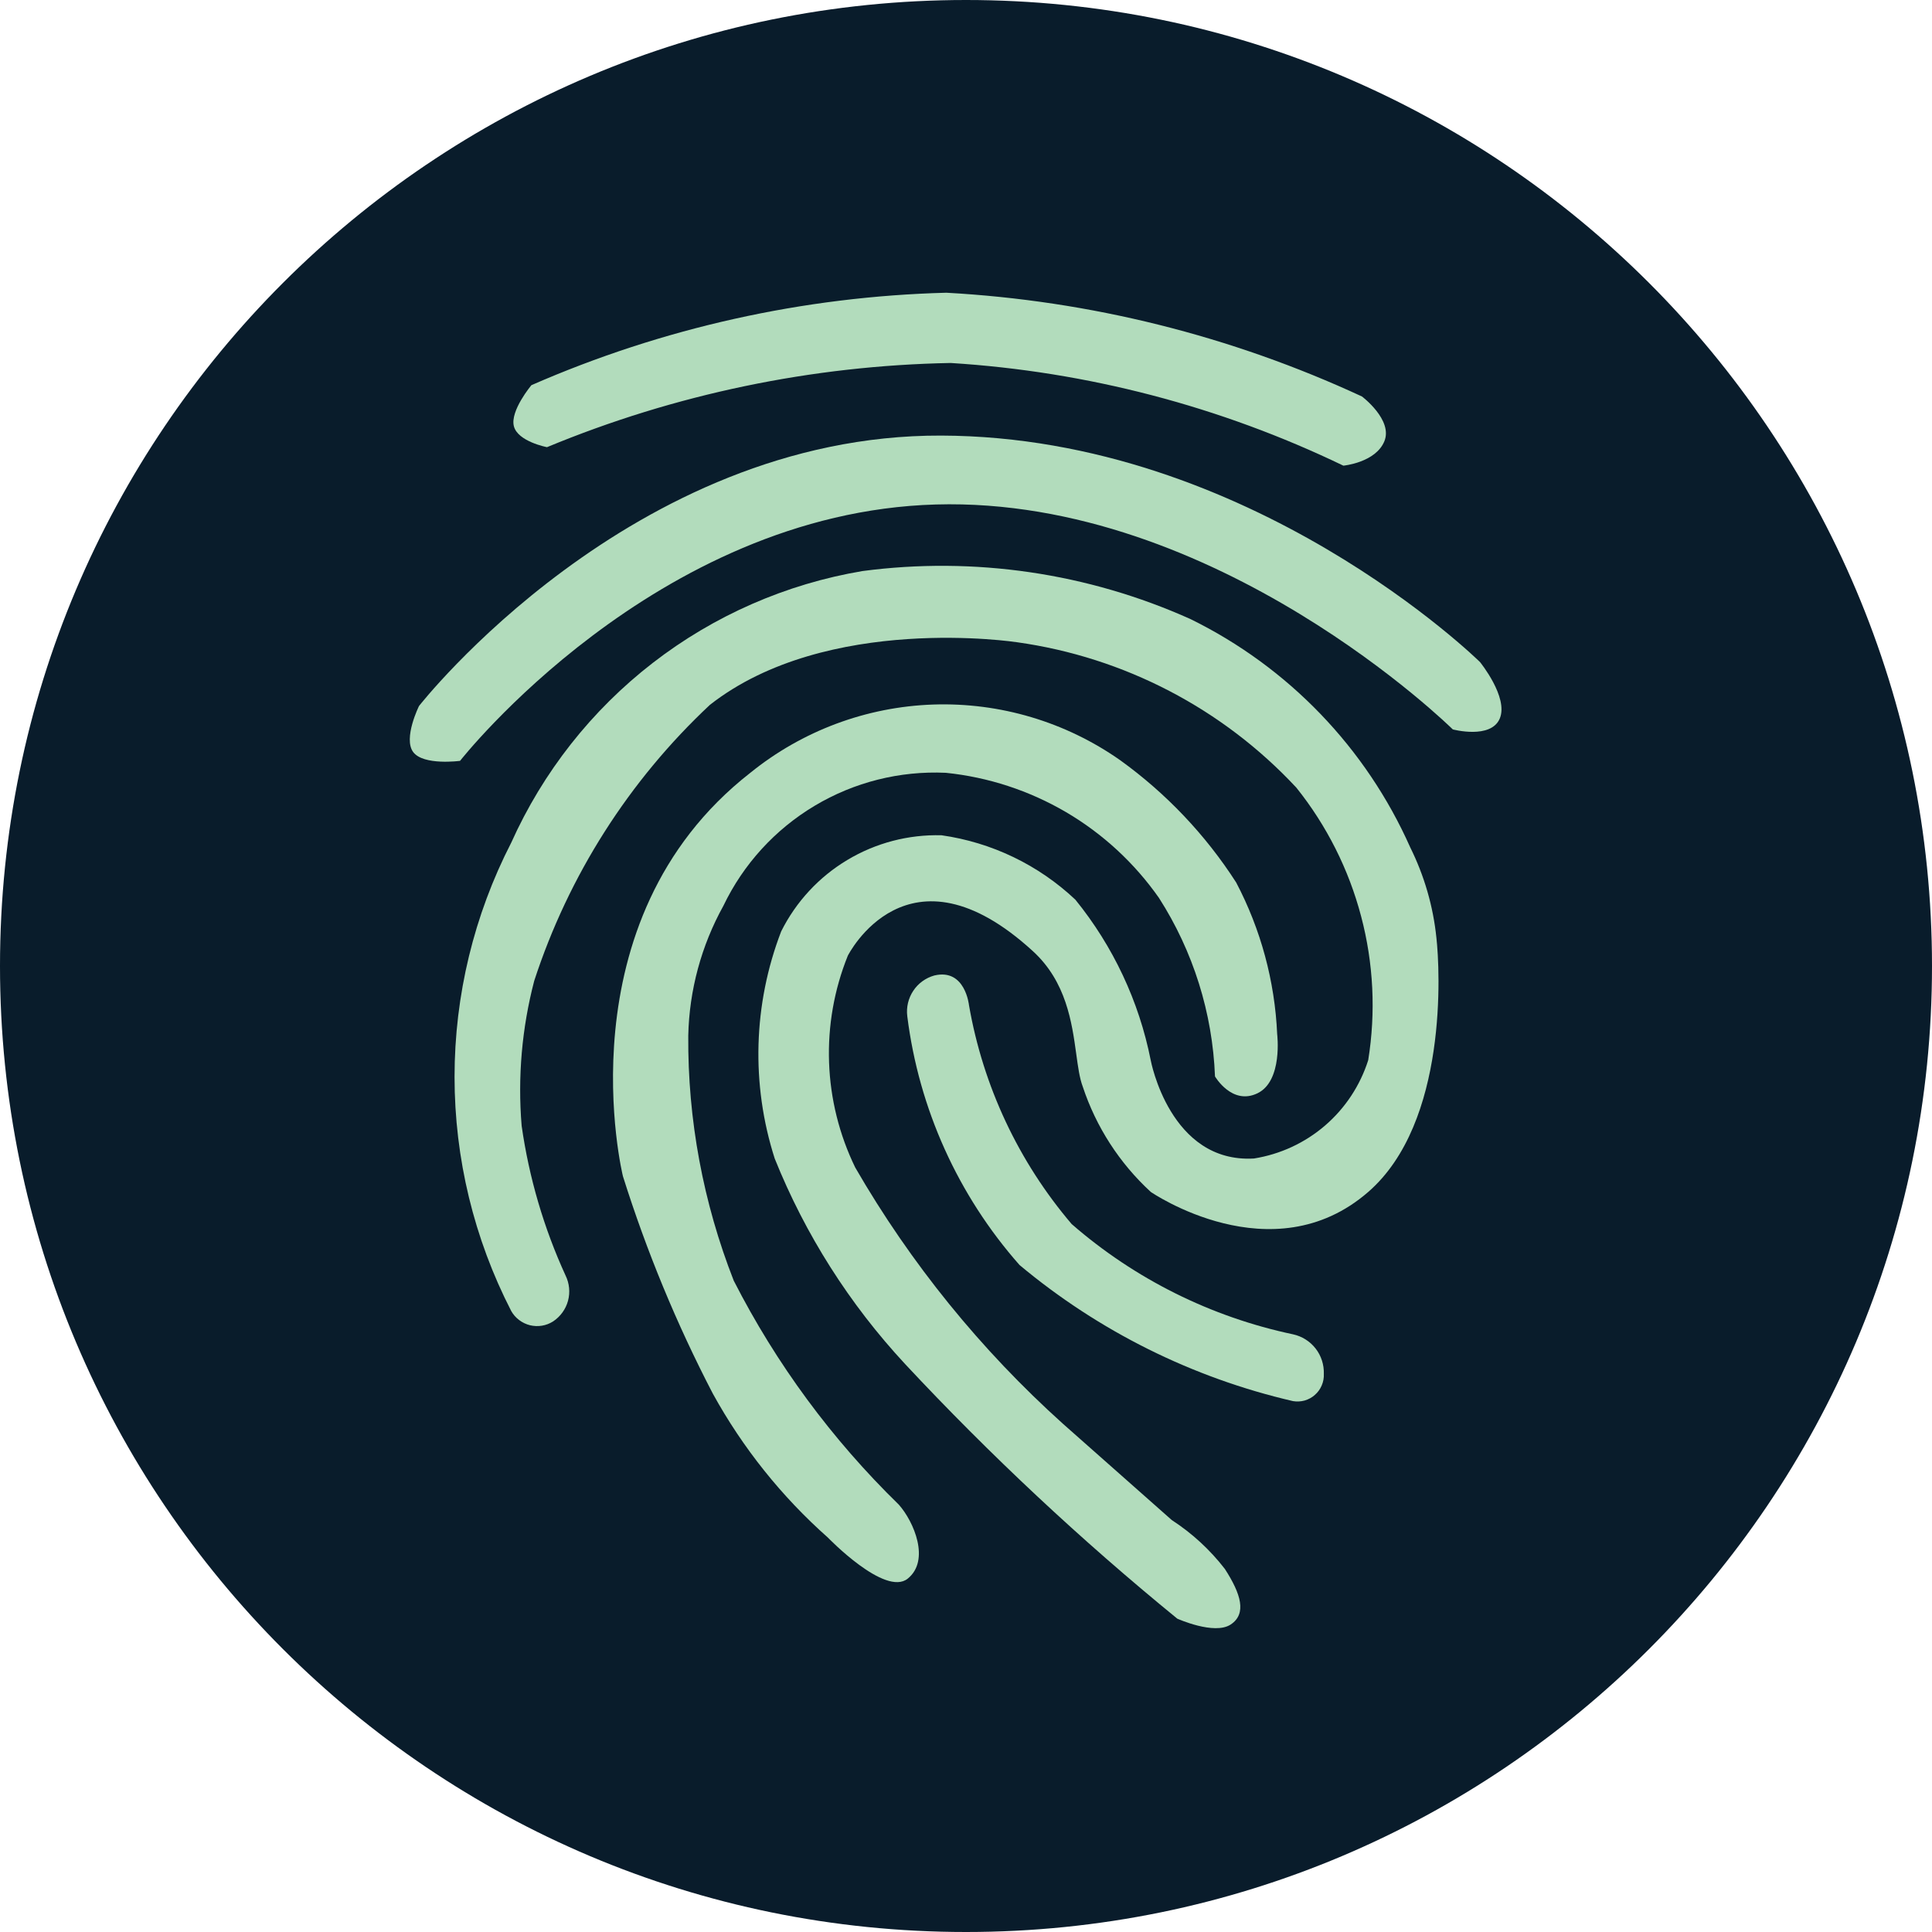
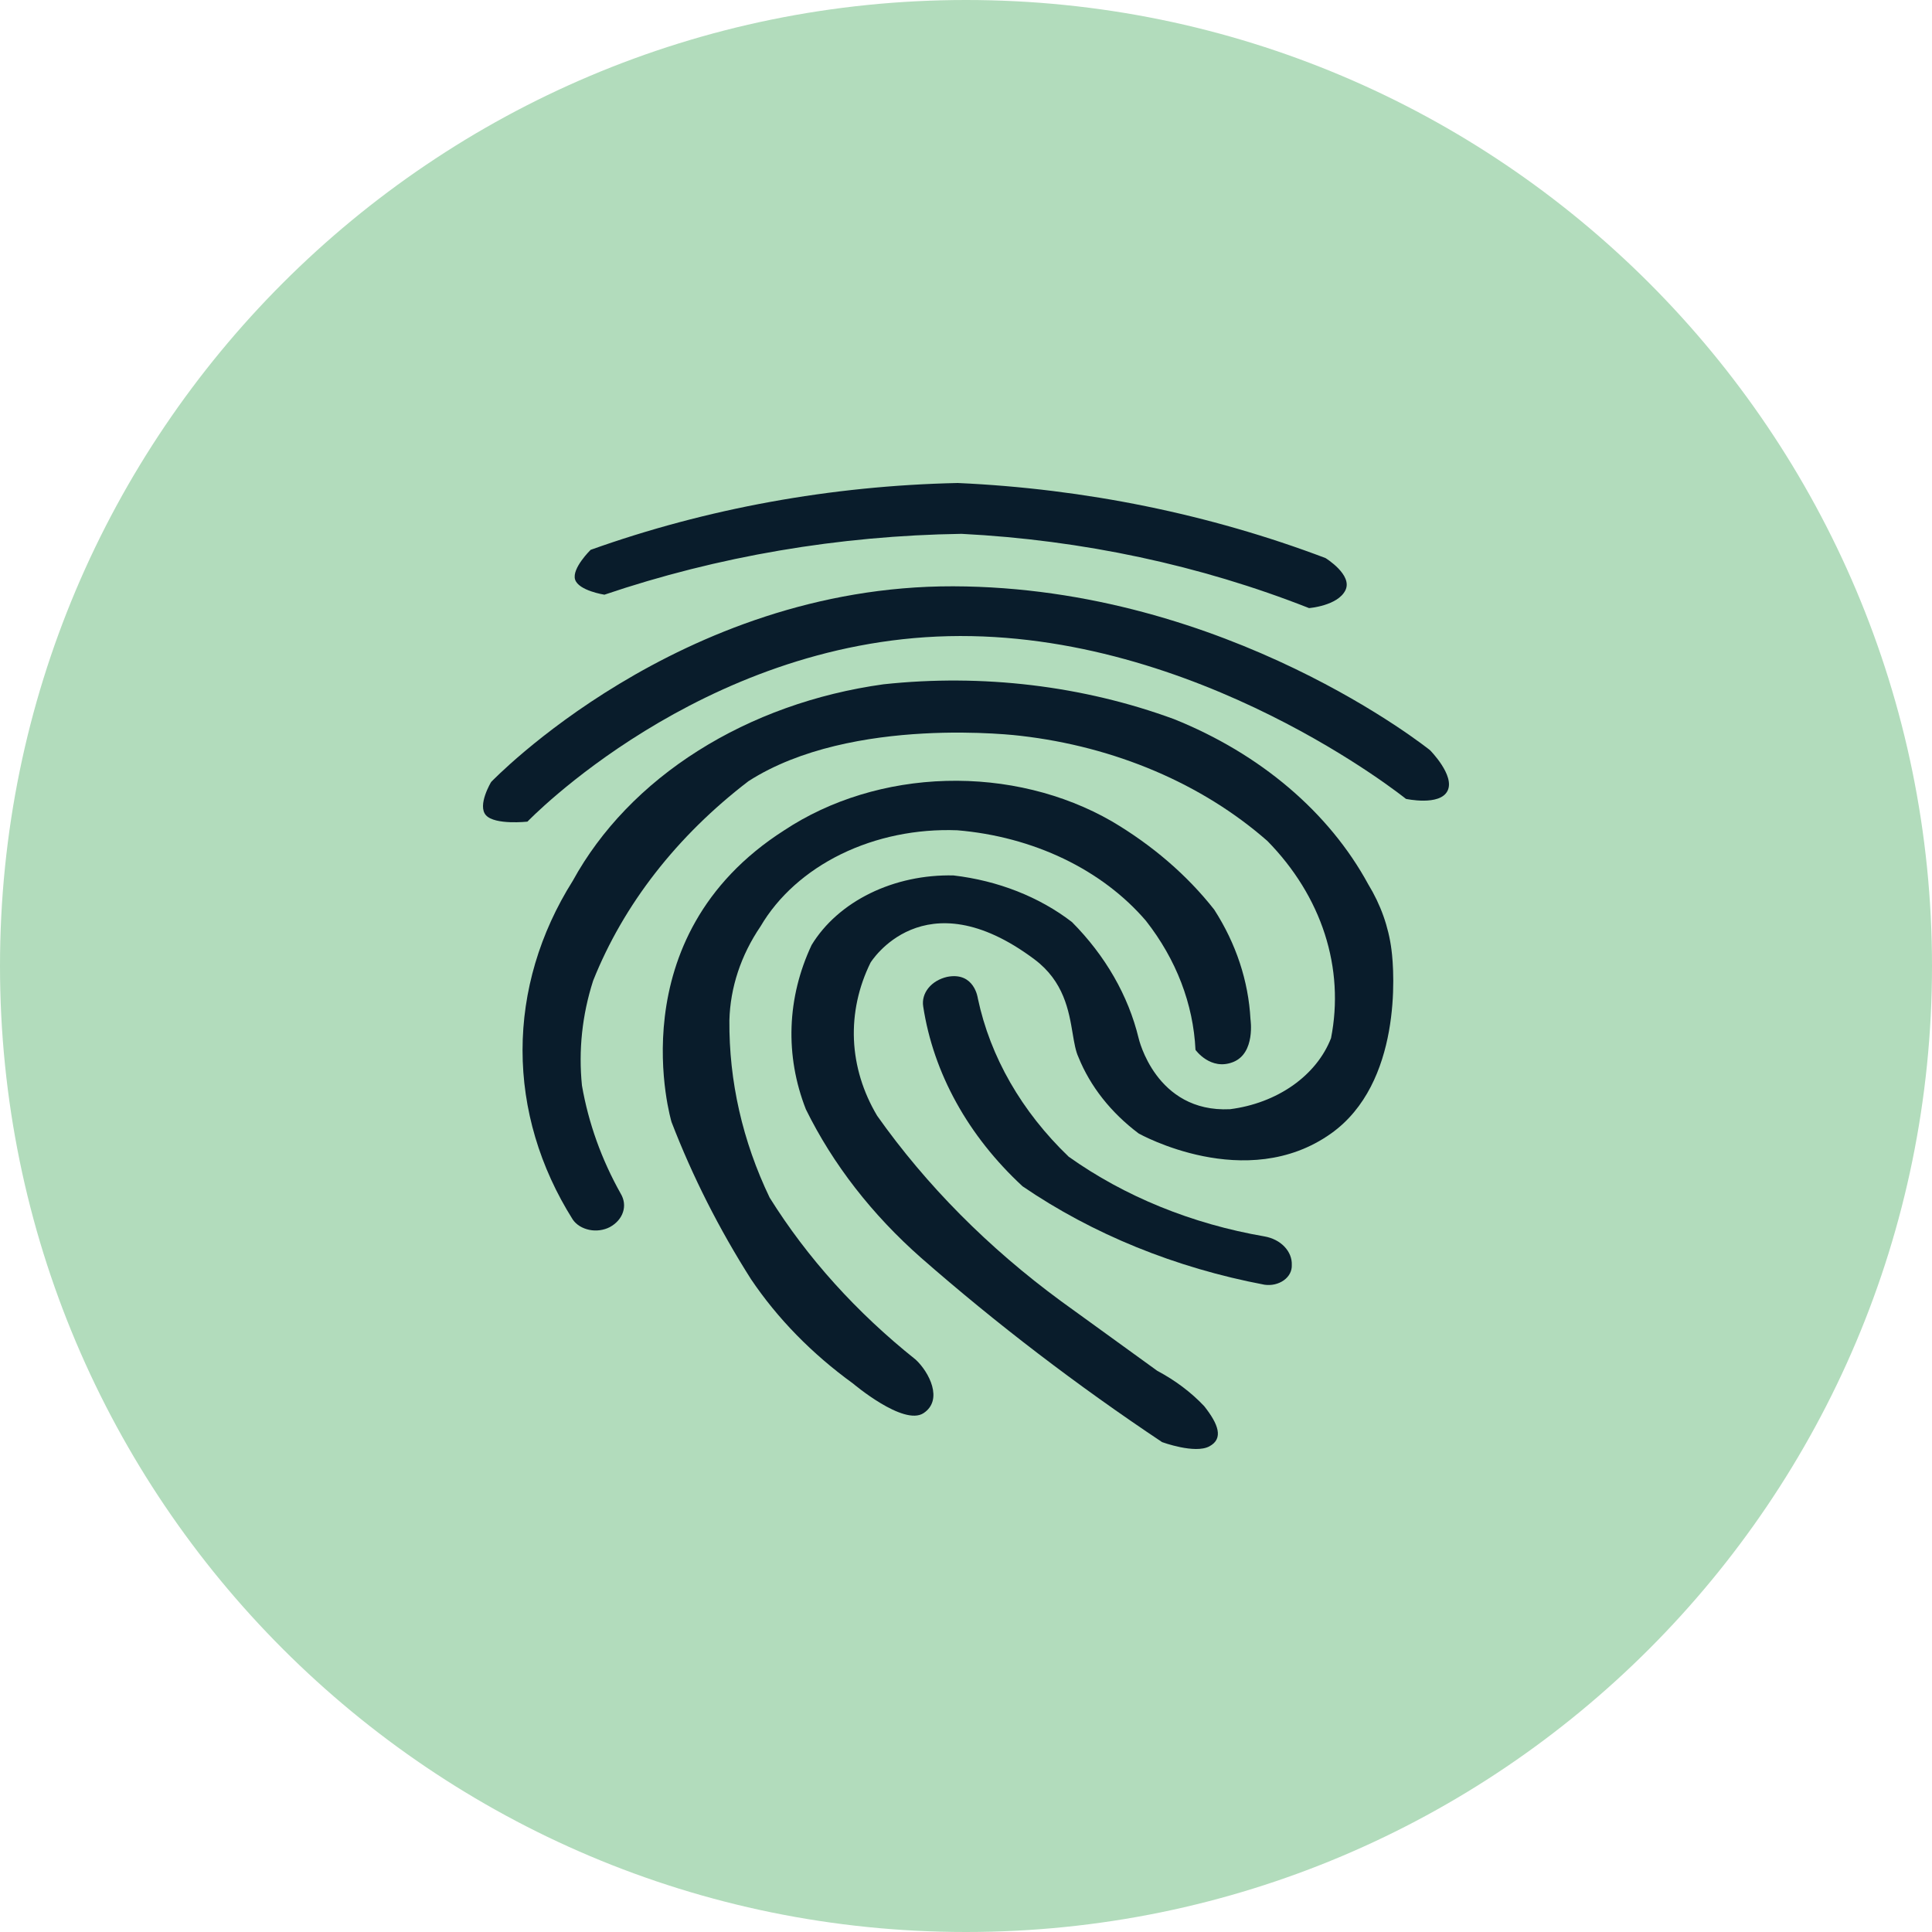
- <svg xmlns="http://www.w3.org/2000/svg" width="33" height="33" viewBox="0 0 33 33" fill="none">
-   <circle cx="16.5" cy="16.5" r="16.5" fill="#091C2B" />
-   <path d="M7.764 18.394C7.764 19.785 8.096 21.156 8.732 22.393C8.766 22.453 8.812 22.506 8.867 22.547C8.922 22.589 8.985 22.619 9.052 22.636C9.119 22.652 9.188 22.655 9.256 22.644C9.324 22.633 9.389 22.608 9.447 22.571C9.572 22.488 9.663 22.363 9.702 22.219C9.741 22.074 9.726 21.921 9.66 21.786C9.288 20.974 9.036 20.113 8.91 19.229C8.841 18.397 8.914 17.56 9.125 16.753C9.712 14.954 10.744 13.333 12.125 12.04C14.127 10.47 17.372 10.97 17.372 10.97C19.201 11.226 20.885 12.103 22.143 13.454C22.661 14.101 23.038 14.85 23.249 15.652C23.461 16.453 23.502 17.29 23.37 18.109C23.232 18.542 22.977 18.929 22.633 19.225C22.288 19.522 21.868 19.716 21.419 19.788C19.981 19.872 19.655 18.109 19.655 18.109C19.456 17.104 19.014 16.163 18.368 15.367C17.738 14.773 16.939 14.389 16.082 14.267C15.516 14.252 14.958 14.398 14.473 14.689C13.988 14.979 13.596 15.403 13.343 15.909C12.865 17.152 12.826 18.521 13.233 19.79C13.754 21.086 14.509 22.275 15.46 23.299C16.91 24.852 18.463 26.305 20.109 27.648C20.109 27.648 20.742 27.933 21.021 27.748C21.3 27.564 21.196 27.223 20.921 26.798C20.668 26.471 20.362 26.189 20.015 25.964L18.158 24.321C16.752 23.057 15.554 21.579 14.608 19.942C14.335 19.381 14.183 18.77 14.161 18.147C14.139 17.524 14.248 16.903 14.481 16.325C14.481 16.325 15.502 14.285 17.644 16.248C18.213 16.769 18.309 17.466 18.383 18.002C18.413 18.223 18.44 18.417 18.494 18.56C18.722 19.249 19.122 19.868 19.656 20.359C19.656 20.359 21.73 21.787 23.371 20.359C24.735 19.173 24.596 16.557 24.535 16.019C24.48 15.481 24.328 14.958 24.088 14.474C23.333 12.775 22.005 11.395 20.336 10.575C18.58 9.786 16.64 9.502 14.732 9.754C13.427 9.974 12.197 10.513 11.151 11.322C10.104 12.132 9.274 13.187 8.732 14.394C8.096 15.631 7.764 17.002 7.764 18.394Z" fill="#B2DCBC" />
-   <path d="M20.753 18.386C20.711 17.302 20.381 16.25 19.796 15.337C19.378 14.741 18.837 14.241 18.209 13.872C17.58 13.504 16.88 13.274 16.155 13.2C15.369 13.164 14.589 13.36 13.914 13.764C13.238 14.168 12.696 14.762 12.356 15.472C11.979 16.152 11.773 16.913 11.756 17.69C11.746 19.122 12.01 20.542 12.533 21.875C13.258 23.296 14.211 24.588 15.353 25.701C15.61 25.991 15.892 26.651 15.505 26.964C15.118 27.277 14.142 26.264 14.142 26.264C13.35 25.562 12.685 24.73 12.175 23.803C11.556 22.613 11.043 21.37 10.64 20.091C10.64 20.091 9.568 15.736 12.816 13.2C13.703 12.482 14.799 12.073 15.94 12.034C17.08 11.996 18.202 12.33 19.135 12.986C19.92 13.552 20.592 14.26 21.115 15.074C21.536 15.875 21.775 16.759 21.815 17.663C21.815 17.663 21.915 18.463 21.479 18.674C21.043 18.885 20.753 18.386 20.753 18.386Z" fill="#B2DCBC" />
-   <path d="M17.415 21.608C16.363 20.417 15.695 18.936 15.497 17.358C15.478 17.206 15.514 17.052 15.599 16.924C15.683 16.796 15.812 16.703 15.959 16.662C16.487 16.536 16.551 17.169 16.551 17.169C16.791 18.55 17.396 19.841 18.305 20.908C19.384 21.847 20.685 22.495 22.085 22.791C22.238 22.824 22.375 22.91 22.471 23.033C22.568 23.157 22.617 23.311 22.612 23.468C22.615 23.535 22.603 23.602 22.576 23.664C22.55 23.726 22.51 23.782 22.459 23.826C22.409 23.871 22.349 23.903 22.284 23.922C22.219 23.94 22.151 23.943 22.085 23.932C20.367 23.534 18.768 22.738 17.415 21.608Z" fill="#B2DCBC" />
-   <path d="M9.343 7.638C9.343 7.638 8.843 7.543 8.777 7.279C8.711 7.015 9.077 6.579 9.077 6.579C11.316 5.6 13.722 5.064 16.164 5C18.621 5.135 21.03 5.737 23.263 6.772C23.263 6.772 23.796 7.172 23.646 7.537C23.496 7.902 22.946 7.954 22.946 7.954C20.844 6.941 18.566 6.345 16.238 6.2C13.87 6.244 11.531 6.731 9.343 7.638Z" fill="#B2DCBC" />
-   <path d="M7.058 12.846C7.233 13.08 7.858 12.996 7.858 12.996C7.858 12.996 11.182 8.754 15.984 8.617C20.787 8.48 24.815 12.459 24.815 12.459C24.815 12.459 25.468 12.633 25.618 12.271C25.768 11.909 25.28 11.309 25.28 11.309C25.28 11.309 21.373 7.457 16.076 7.44C10.78 7.423 7.157 12.059 7.157 12.059C7.157 12.059 6.883 12.612 7.058 12.846Z" fill="#B2DCBC" />
+ <svg xmlns="http://www.w3.org/2000/svg" width="32" height="32" viewBox="0 0 32 32" fill="none">
+   <rect width="32" height="32" rx="16" fill="#B2DCBC" />
+   <path d="M8.655 17.395C8.655 18.371 8.94 19.332 9.487 20.2C9.516 20.242 9.555 20.279 9.602 20.308C9.649 20.337 9.703 20.358 9.76 20.37C9.818 20.382 9.878 20.384 9.936 20.376C9.994 20.368 10.05 20.351 10.1 20.325C10.207 20.267 10.285 20.179 10.318 20.078C10.352 19.977 10.339 19.869 10.283 19.774C9.963 19.205 9.747 18.601 9.639 17.98C9.58 17.397 9.642 16.81 9.824 16.244C10.327 14.982 11.212 13.845 12.398 12.938C14.115 11.837 16.9 12.187 16.9 12.187C18.469 12.367 19.914 12.982 20.993 13.93C21.438 14.384 21.762 14.909 21.943 15.471C22.124 16.034 22.159 16.621 22.046 17.195C21.928 17.499 21.709 17.77 21.414 17.978C21.118 18.186 20.758 18.323 20.372 18.372C19.139 18.431 18.859 17.195 18.859 17.195C18.688 16.49 18.309 15.83 17.755 15.272C17.214 14.855 16.528 14.586 15.793 14.5C15.307 14.489 14.828 14.592 14.412 14.796C13.996 15 13.659 15.297 13.443 15.652C13.033 16.524 12.999 17.484 13.348 18.374C13.795 19.283 14.443 20.117 15.259 20.836C16.503 21.925 17.836 22.944 19.248 23.886C19.248 23.886 19.791 24.086 20.031 23.956C20.27 23.828 20.181 23.588 19.945 23.29C19.728 23.06 19.465 22.863 19.168 22.705L17.575 21.552C16.368 20.666 15.34 19.629 14.528 18.48C14.294 18.087 14.163 17.658 14.144 17.221C14.126 16.785 14.219 16.349 14.419 15.944C14.419 15.944 15.295 14.513 17.134 15.89C17.622 16.255 17.704 16.744 17.767 17.12C17.793 17.275 17.816 17.411 17.863 17.511C18.058 17.994 18.401 18.429 18.86 18.774C18.86 18.774 20.639 19.775 22.047 18.774C23.218 17.941 23.098 16.106 23.047 15.729C22.999 15.352 22.869 14.985 22.662 14.646C22.014 13.454 20.875 12.485 19.443 11.91C17.937 11.357 16.271 11.158 14.634 11.334C13.515 11.489 12.46 11.867 11.562 12.435C10.664 13.002 9.951 13.743 9.487 14.589C8.94 15.457 8.655 16.419 8.655 17.395Z" fill="#091C2B" />
+   <path d="M19.801 17.389C19.765 16.629 19.482 15.891 18.98 15.251C18.621 14.832 18.157 14.482 17.618 14.223C17.079 13.965 16.478 13.804 15.856 13.752C15.181 13.726 14.512 13.864 13.932 14.147C13.352 14.431 12.888 14.847 12.596 15.345C12.272 15.822 12.095 16.356 12.081 16.901C12.073 17.905 12.299 18.902 12.748 19.837C13.37 20.833 14.187 21.739 15.167 22.52C15.387 22.724 15.629 23.186 15.297 23.406C14.965 23.625 14.128 22.915 14.128 22.915C13.449 22.423 12.878 21.839 12.44 21.189C11.909 20.354 11.469 19.483 11.123 18.585C11.123 18.585 10.204 15.531 12.99 13.752C13.751 13.248 14.692 12.961 15.671 12.934C16.649 12.907 17.612 13.141 18.413 13.602C19.086 13.999 19.662 14.495 20.111 15.066C20.473 15.628 20.678 16.248 20.712 16.882C20.712 16.882 20.798 17.443 20.424 17.591C20.05 17.739 19.801 17.389 19.801 17.389Z" fill="#091C2B" />
+   <path d="M16.937 19.649C16.034 18.814 15.46 17.775 15.291 16.669C15.274 16.562 15.305 16.454 15.378 16.364C15.451 16.274 15.561 16.209 15.688 16.18C16.141 16.091 16.196 16.536 16.196 16.536C16.401 17.505 16.921 18.41 17.7 19.158C18.626 19.817 19.742 20.272 20.944 20.479C21.075 20.502 21.193 20.562 21.275 20.649C21.358 20.736 21.401 20.844 21.396 20.954C21.398 21.001 21.388 21.048 21.365 21.092C21.343 21.135 21.308 21.174 21.265 21.205C21.222 21.236 21.17 21.259 21.115 21.272C21.059 21.285 21 21.287 20.944 21.279C19.47 21 18.098 20.442 16.937 19.649Z" fill="#091C2B" />
+   <path d="M10.011 9.85C10.011 9.85 9.582 9.784 9.525 9.598C9.469 9.413 9.783 9.107 9.783 9.107C11.703 8.421 13.768 8.045 15.863 8C17.971 8.095 20.038 8.517 21.954 9.243C21.954 9.243 22.412 9.523 22.283 9.779C22.154 10.035 21.682 10.072 21.682 10.072C19.879 9.361 17.924 8.944 15.926 8.842C13.895 8.872 11.888 9.214 10.011 9.85Z" fill="#091C2B" />
+   <path d="M8.05 13.504C8.2 13.668 8.736 13.609 8.736 13.609C8.736 13.609 11.588 10.633 15.709 10.537C19.83 10.441 23.287 13.232 23.287 13.232C23.287 13.232 23.847 13.354 23.975 13.1C24.104 12.847 23.686 12.426 23.686 12.426C23.686 12.426 20.333 9.723 15.788 9.711C11.243 9.7 8.135 12.952 8.135 12.952C8.135 12.952 7.9 13.34 8.05 13.504Z" fill="#091C2B" />
</svg>
